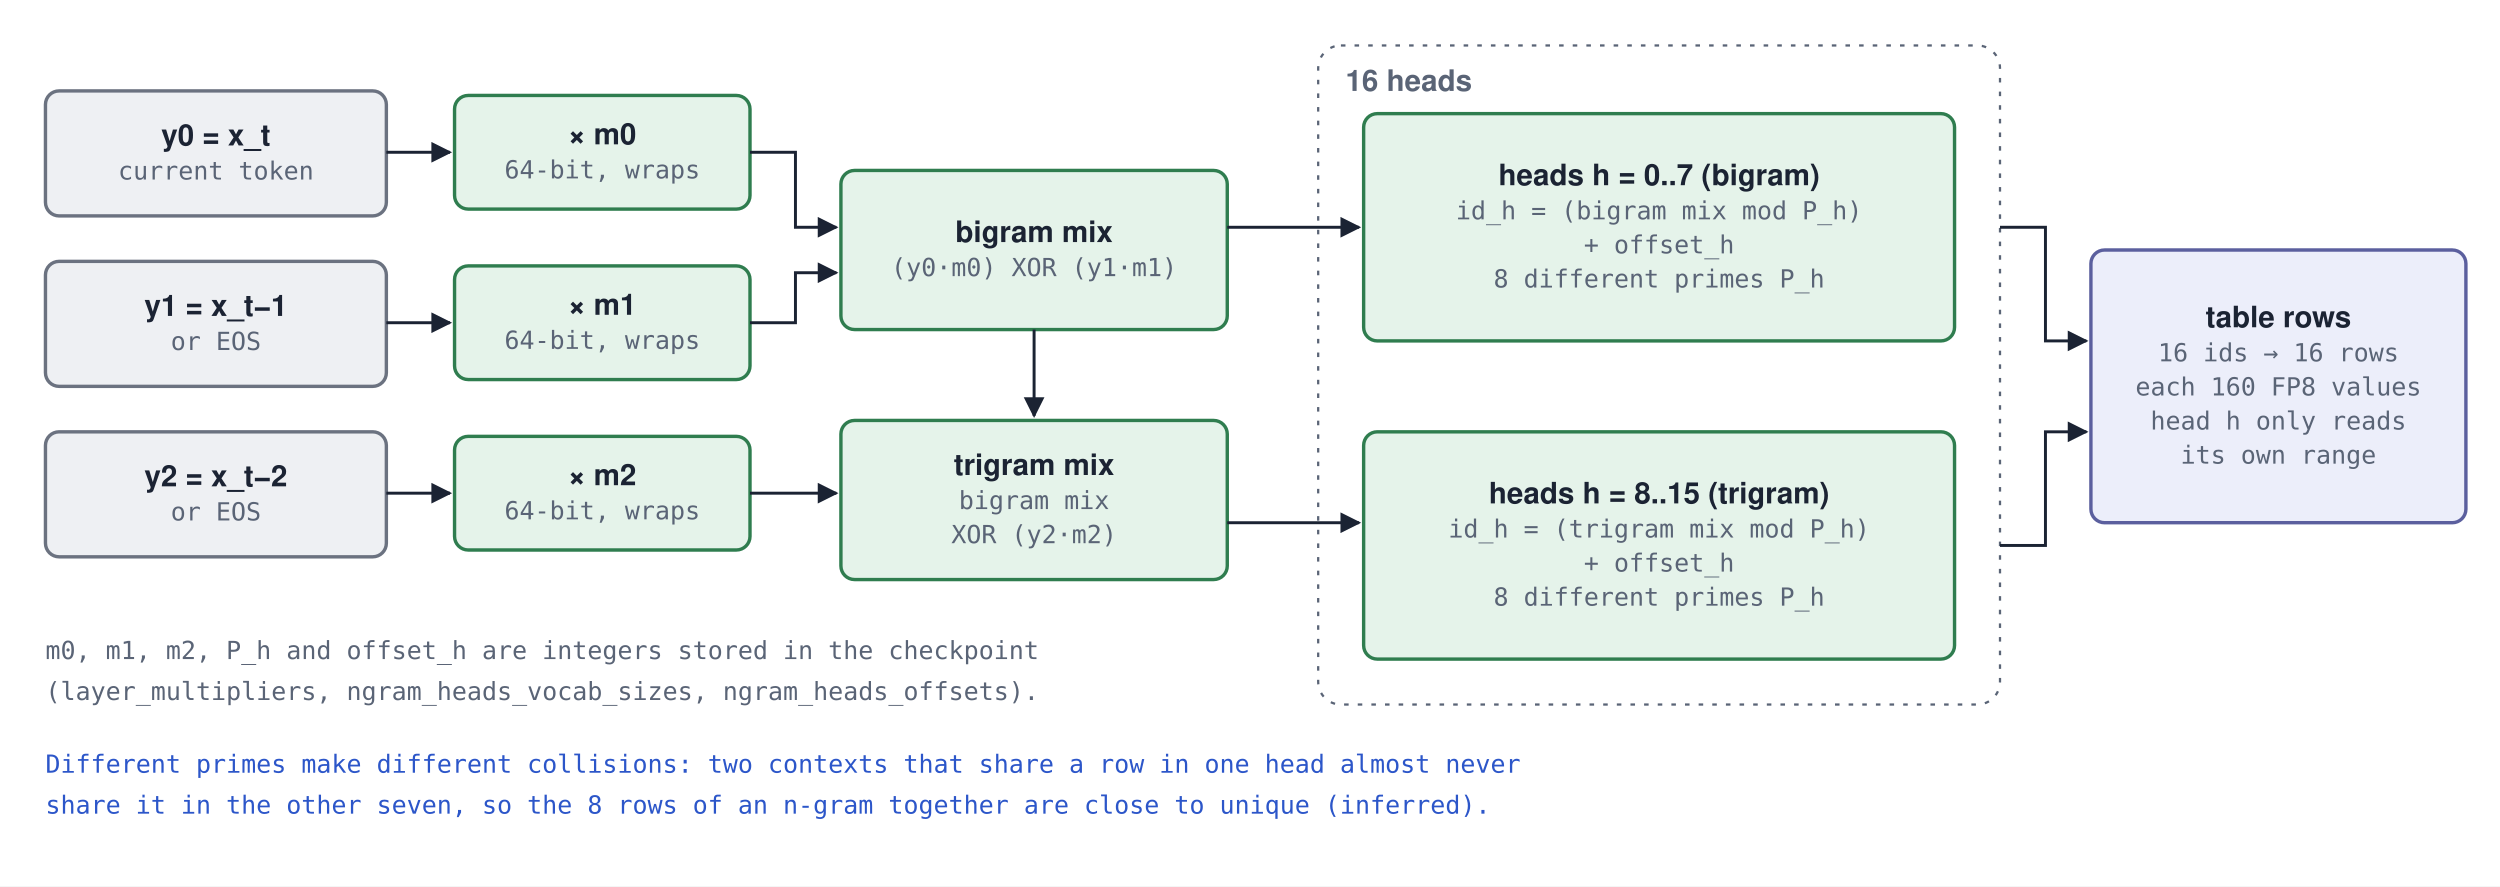
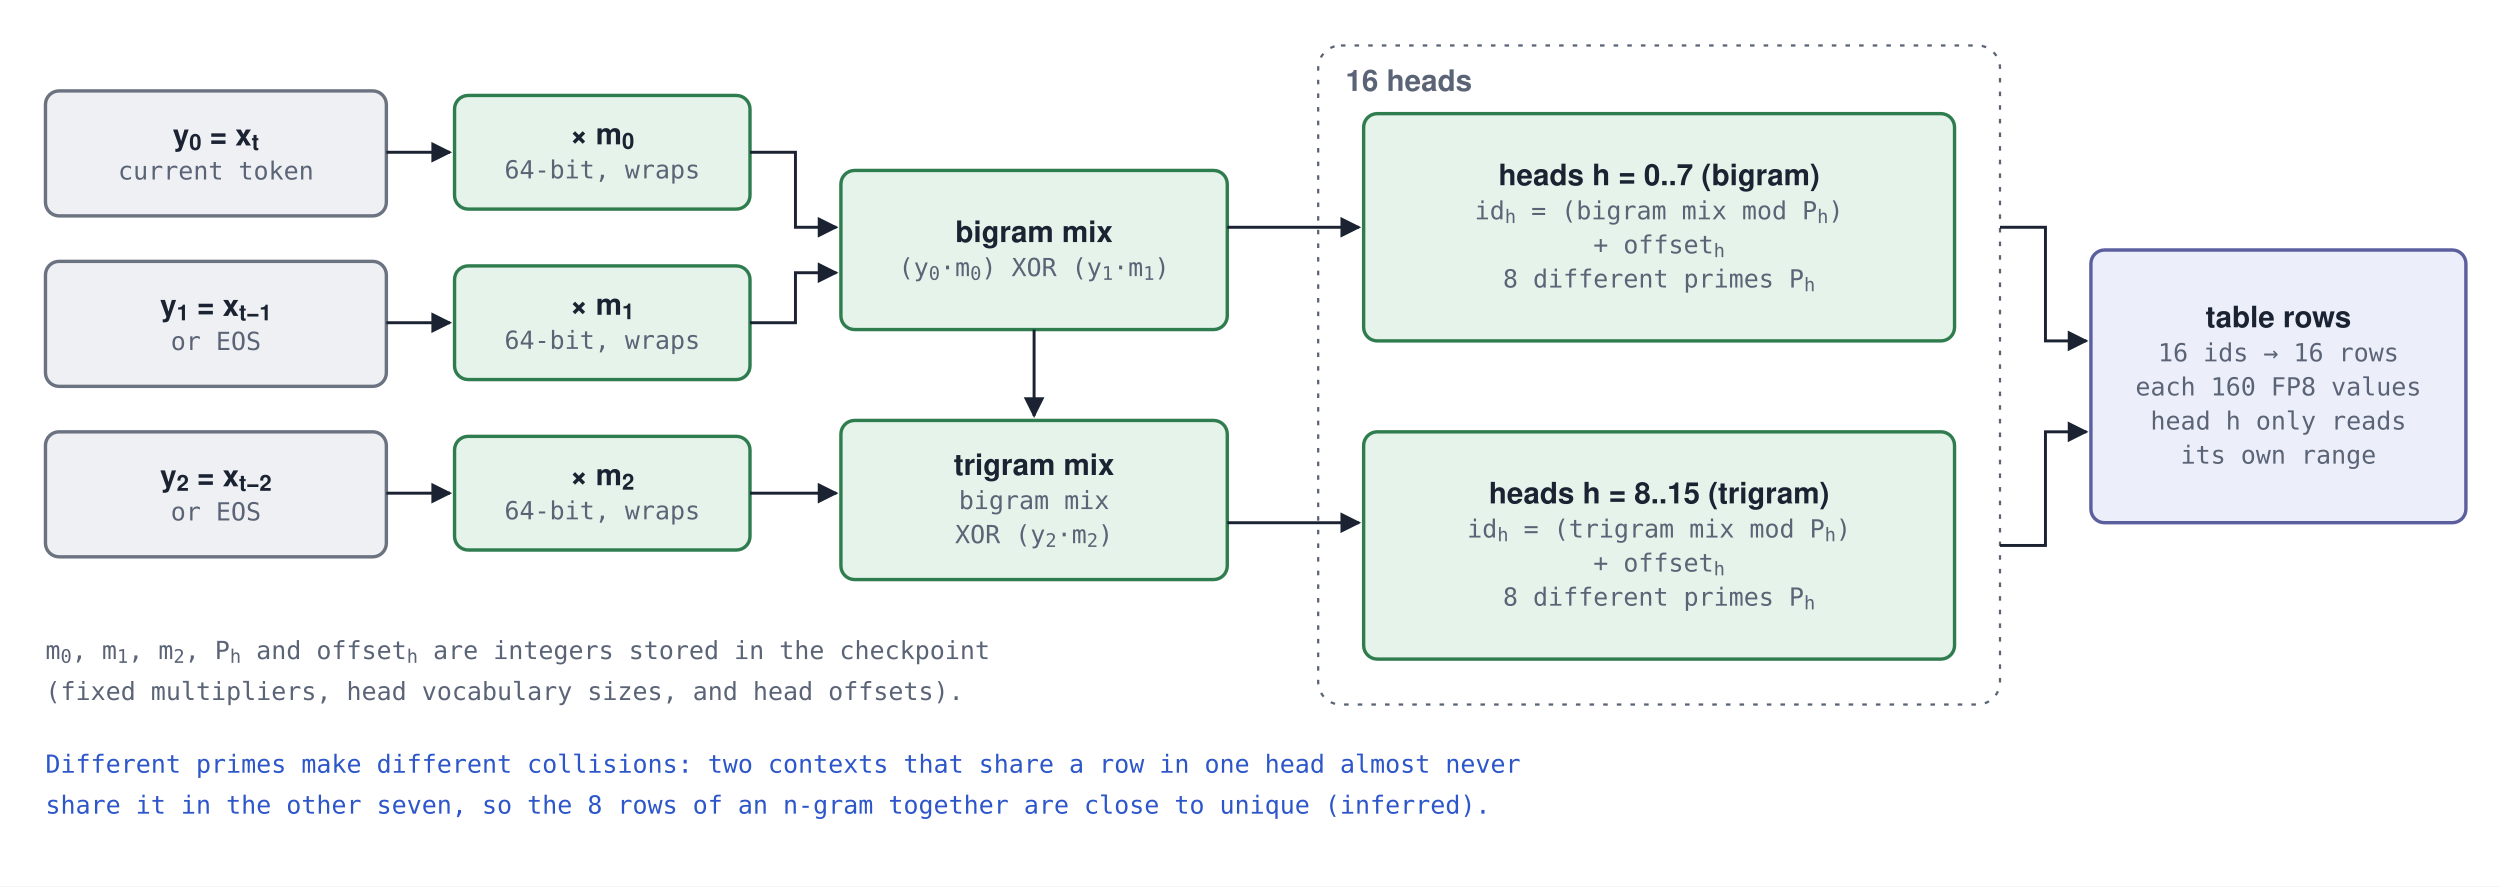
<svg xmlns="http://www.w3.org/2000/svg" viewBox="0 0 1100 390" role="img" aria-label="n-gram hashing: the current token and the two before it are each multiplied by a fixed 64-bit multiplier; XOR of the first two gives the bigram mix, XOR of all three the trigram mix; each of 16 heads reduces its mix modulo its own prime near 20 million and adds its offset, giving one row id per head">
  <rect width="100%" height="100%" fill="#ffffff" />
  <style>rect.ok{fill:#e5f3ea;stroke:#2f7d4f;stroke-width:1.5}rect.ref{fill:#fbf0dc;stroke:#a86a12;stroke-width:1.5;stroke-dasharray:5 3}rect.mix{fill:#e5f3ea;stroke:#a86a12;stroke-width:1.5;stroke-dasharray:5 3}rect.wt{fill:#eceefa;stroke:#5b5f9e;stroke-width:1.5}rect.dat{fill:#fff;stroke:#c9cfda;stroke-width:1.5}rect.host2{fill:#eef0f3;stroke:#6b7280;stroke-width:1.5}rect.st{fill:#fbf0dc;stroke:#a86a12;stroke-width:1.5}rect.spec{fill:none;stroke:#5a6476;stroke-width:1.5;stroke-dasharray:3 3}rect.bar{fill:#2c56c9}rect.bar2{fill:#b0245e}text.tm{font:600 11px Menlo,monospace;fill:#b0245e}rect.grp{fill:none;stroke:#5a6476;stroke-width:1;stroke-dasharray:2 4}text{fill:#1b2333}text.t{font:600 13px Helvetica,Arial,sans-serif}text.m{font:11px Menlo,monospace;fill:#5a6476}text.al{font:11px Menlo,monospace;fill:#2c56c9}text.gt{font:600 13px Helvetica,Arial,sans-serif;fill:#5a6476}polyline.ar{fill:none;stroke:#1b2333;stroke-width:1.3}polyline.dash{stroke-dasharray:6 4;stroke:#2c56c9}.ahp{fill:#1b2333}</style>
  <defs>
    <marker id="ah7" viewBox="0 0 10 10" refX="9" refY="5" markerWidth="7" markerHeight="7" orient="auto-start-reverse">
      <path d="M0,0 L10,5 L0,10 z" class="ahp" />
    </marker>
  </defs>
  <rect class="host2" x="20" y="40" width="150" height="55" rx="6" />
-   <text class="t" x="95.0" y="64.0" text-anchor="middle">y0 = x_t</text>
+   <text class="t" x="95.0" y="64.0" text-anchor="middle">y<tspan baseline-shift="sub" font-size="75%">0</tspan> = x<tspan baseline-shift="sub" font-size="75%">t</tspan>
+   </text>
  <text class="m" x="95.0" y="79.0" text-anchor="middle">current token</text>
  <rect class="host2" x="20" y="115" width="150" height="55" rx="6" />
-   <text class="t" x="95.0" y="139.0" text-anchor="middle">y1 = x_t−1</text>
+   <text class="t" x="95.0" y="139.0" text-anchor="middle">y<tspan baseline-shift="sub" font-size="75%">1</tspan> = x<tspan baseline-shift="sub" font-size="75%">t−1</tspan>
+   </text>
  <text class="m" x="95.0" y="154.0" text-anchor="middle">or EOS</text>
  <rect class="host2" x="20" y="190" width="150" height="55" rx="6" />
-   <text class="t" x="95.0" y="214.0" text-anchor="middle">y2 = x_t−2</text>
+   <text class="t" x="95.0" y="214.0" text-anchor="middle">y<tspan baseline-shift="sub" font-size="75%">2</tspan> = x<tspan baseline-shift="sub" font-size="75%">t−2</tspan>
+   </text>
  <text class="m" x="95.0" y="229.0" text-anchor="middle">or EOS</text>
  <rect class="ok" x="200" y="42" width="130" height="50" rx="6" />
-   <text class="t" x="265.0" y="63.5" text-anchor="middle">× m0</text>
+   <text class="t" x="265.0" y="63.5" text-anchor="middle">× m<tspan baseline-shift="sub" font-size="75%">0</tspan>
+   </text>
  <text class="m" x="265.0" y="78.5" text-anchor="middle">64-bit, wraps</text>
  <polyline class="ar" points="170,67 198,67" marker-end="url(#ah7)" />
  <rect class="ok" x="200" y="117" width="130" height="50" rx="6" />
-   <text class="t" x="265.0" y="138.5" text-anchor="middle">× m1</text>
+   <text class="t" x="265.0" y="138.5" text-anchor="middle">× m<tspan baseline-shift="sub" font-size="75%">1</tspan>
+   </text>
  <text class="m" x="265.0" y="153.5" text-anchor="middle">64-bit, wraps</text>
  <polyline class="ar" points="170,142 198,142" marker-end="url(#ah7)" />
  <rect class="ok" x="200" y="192" width="130" height="50" rx="6" />
-   <text class="t" x="265.0" y="213.5" text-anchor="middle">× m2</text>
+   <text class="t" x="265.0" y="213.5" text-anchor="middle">× m<tspan baseline-shift="sub" font-size="75%">2</tspan>
+   </text>
  <text class="m" x="265.0" y="228.5" text-anchor="middle">64-bit, wraps</text>
  <polyline class="ar" points="170,217 198,217" marker-end="url(#ah7)" />
  <rect class="ok" x="370" y="75" width="170" height="70" rx="6" />
  <text class="t" x="455.0" y="106.5" text-anchor="middle">bigram mix</text>
-   <text class="m" x="455.0" y="121.5" text-anchor="middle">(y0·m0) XOR (y1·m1)</text>
+   <text class="m" x="455.0" y="121.5" text-anchor="middle">(y<tspan baseline-shift="sub" font-size="75%">0</tspan>·m<tspan baseline-shift="sub" font-size="75%">0</tspan>) XOR (y<tspan baseline-shift="sub" font-size="75%">1</tspan>·m<tspan baseline-shift="sub" font-size="75%">1</tspan>)</text>
  <polyline class="ar" points="330,67 350,67 350,100 368,100" marker-end="url(#ah7)" />
  <polyline class="ar" points="330,142 350,142 350,120 368,120" marker-end="url(#ah7)" />
  <rect class="ok" x="370" y="185" width="170" height="70" rx="6" />
  <text class="t" x="455.0" y="209.0" text-anchor="middle">trigram mix</text>
  <text class="m" x="455.0" y="224.0" text-anchor="middle">bigram mix</text>
-   <text class="m" x="455.0" y="239.0" text-anchor="middle">XOR (y2·m2)</text>
+   <text class="m" x="455.0" y="239.0" text-anchor="middle">XOR (y<tspan baseline-shift="sub" font-size="75%">2</tspan>·m<tspan baseline-shift="sub" font-size="75%">2</tspan>)</text>
  <polyline class="ar" points="455,145 455,183" marker-end="url(#ah7)" />
  <polyline class="ar" points="330,217 368,217" marker-end="url(#ah7)" />
  <rect class="grp" x="580" y="20" width="300" height="290" rx="10" />
  <text class="gt" x="592" y="40">16 heads</text>
  <rect class="ok" x="600" y="50" width="260" height="100" rx="6" />
  <text class="t" x="730.0" y="81.5" text-anchor="middle">heads h = 0..7 (bigram)</text>
-   <text class="m" x="730.0" y="96.5" text-anchor="middle">id_h = (bigram mix mod P_h)</text>
-   <text class="m" x="730.0" y="111.5" text-anchor="middle">      + offset_h</text>
-   <text class="m" x="730.0" y="126.5" text-anchor="middle">8 different primes P_h</text>
+   <text class="m" x="730.0" y="96.5" text-anchor="middle">id<tspan baseline-shift="sub" font-size="75%">h</tspan> = (bigram mix mod P<tspan baseline-shift="sub" font-size="75%">h</tspan>)</text>
+   <text class="m" x="730.0" y="111.5" text-anchor="middle">      + offset<tspan baseline-shift="sub" font-size="75%">h</tspan>
+   </text>
+   <text class="m" x="730.0" y="126.5" text-anchor="middle">8 different primes P<tspan baseline-shift="sub" font-size="75%">h</tspan>
+   </text>
  <rect class="ok" x="600" y="190" width="260" height="100" rx="6" />
  <text class="t" x="730.0" y="221.5" text-anchor="middle">heads h = 8..15 (trigram)</text>
-   <text class="m" x="730.0" y="236.5" text-anchor="middle">id_h = (trigram mix mod P_h)</text>
-   <text class="m" x="730.0" y="251.5" text-anchor="middle">      + offset_h</text>
-   <text class="m" x="730.0" y="266.5" text-anchor="middle">8 different primes P_h</text>
+   <text class="m" x="730.0" y="236.5" text-anchor="middle">id<tspan baseline-shift="sub" font-size="75%">h</tspan> = (trigram mix mod P<tspan baseline-shift="sub" font-size="75%">h</tspan>)</text>
+   <text class="m" x="730.0" y="251.5" text-anchor="middle">      + offset<tspan baseline-shift="sub" font-size="75%">h</tspan>
+   </text>
+   <text class="m" x="730.0" y="266.5" text-anchor="middle">8 different primes P<tspan baseline-shift="sub" font-size="75%">h</tspan>
+   </text>
  <polyline class="ar" points="540,100 598,100" marker-end="url(#ah7)" />
  <polyline class="ar" points="540,230 598,230" marker-end="url(#ah7)" />
  <rect class="wt" x="920" y="110" width="165" height="120" rx="6" />
  <text class="t" x="1002.5" y="144.0" text-anchor="middle">table rows</text>
  <text class="m" x="1002.5" y="159.0" text-anchor="middle">16 ids → 16 rows</text>
  <text class="m" x="1002.5" y="174.0" text-anchor="middle">each 160 FP8 values</text>
  <text class="m" x="1002.5" y="189.0" text-anchor="middle">head h only reads</text>
  <text class="m" x="1002.5" y="204.0" text-anchor="middle">its own range</text>
  <polyline class="ar" points="880,100 900,100 900,150 918,150" marker-end="url(#ah7)" />
  <polyline class="ar" points="880,240 900,240 900,190 918,190" marker-end="url(#ah7)" />
-   <text class="m" x="20" y="290" text-anchor="start">m0, m1, m2, P_h and offset_h are integers stored in the checkpoint</text>
-   <text class="m" x="20" y="308" text-anchor="start">(layer_multipliers, ngram_heads_vocab_sizes, ngram_heads_offsets).</text>
+   <text class="m" x="20" y="290" text-anchor="start">m<tspan baseline-shift="sub" font-size="75%">0</tspan>, m<tspan baseline-shift="sub" font-size="75%">1</tspan>, m<tspan baseline-shift="sub" font-size="75%">2</tspan>, P<tspan baseline-shift="sub" font-size="75%">h</tspan> and offset<tspan baseline-shift="sub" font-size="75%">h</tspan> are integers stored in the checkpoint</text>
+   <text class="m" x="20" y="308" text-anchor="start">(fixed multipliers, head vocabulary sizes, and head offsets).</text>
  <text class="al" x="20" y="340" text-anchor="start">Different primes make different collisions: two contexts that share a row in one head almost never</text>
  <text class="al" x="20" y="358" text-anchor="start">share it in the other seven, so the 8 rows of an n-gram together are close to unique (inferred).</text>
</svg>
